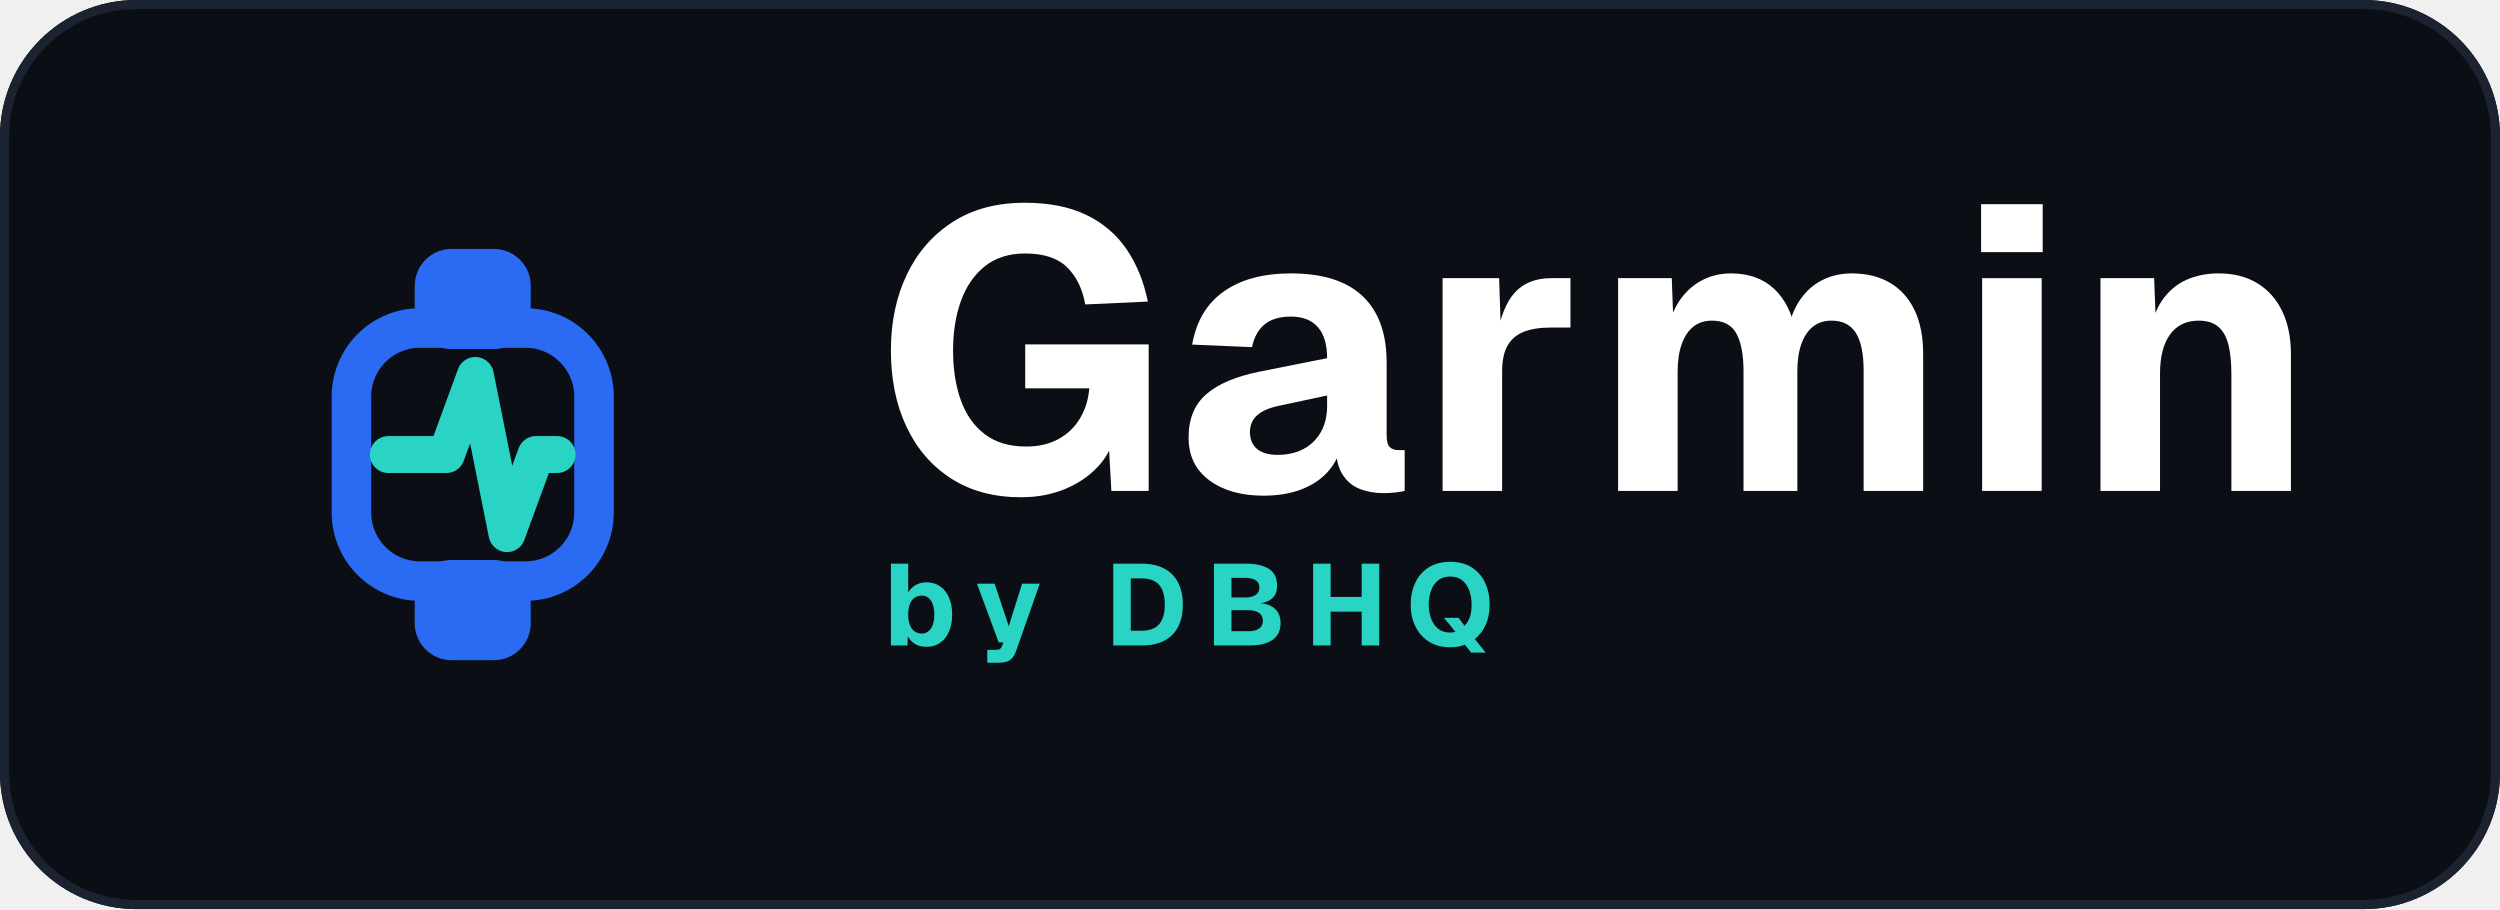
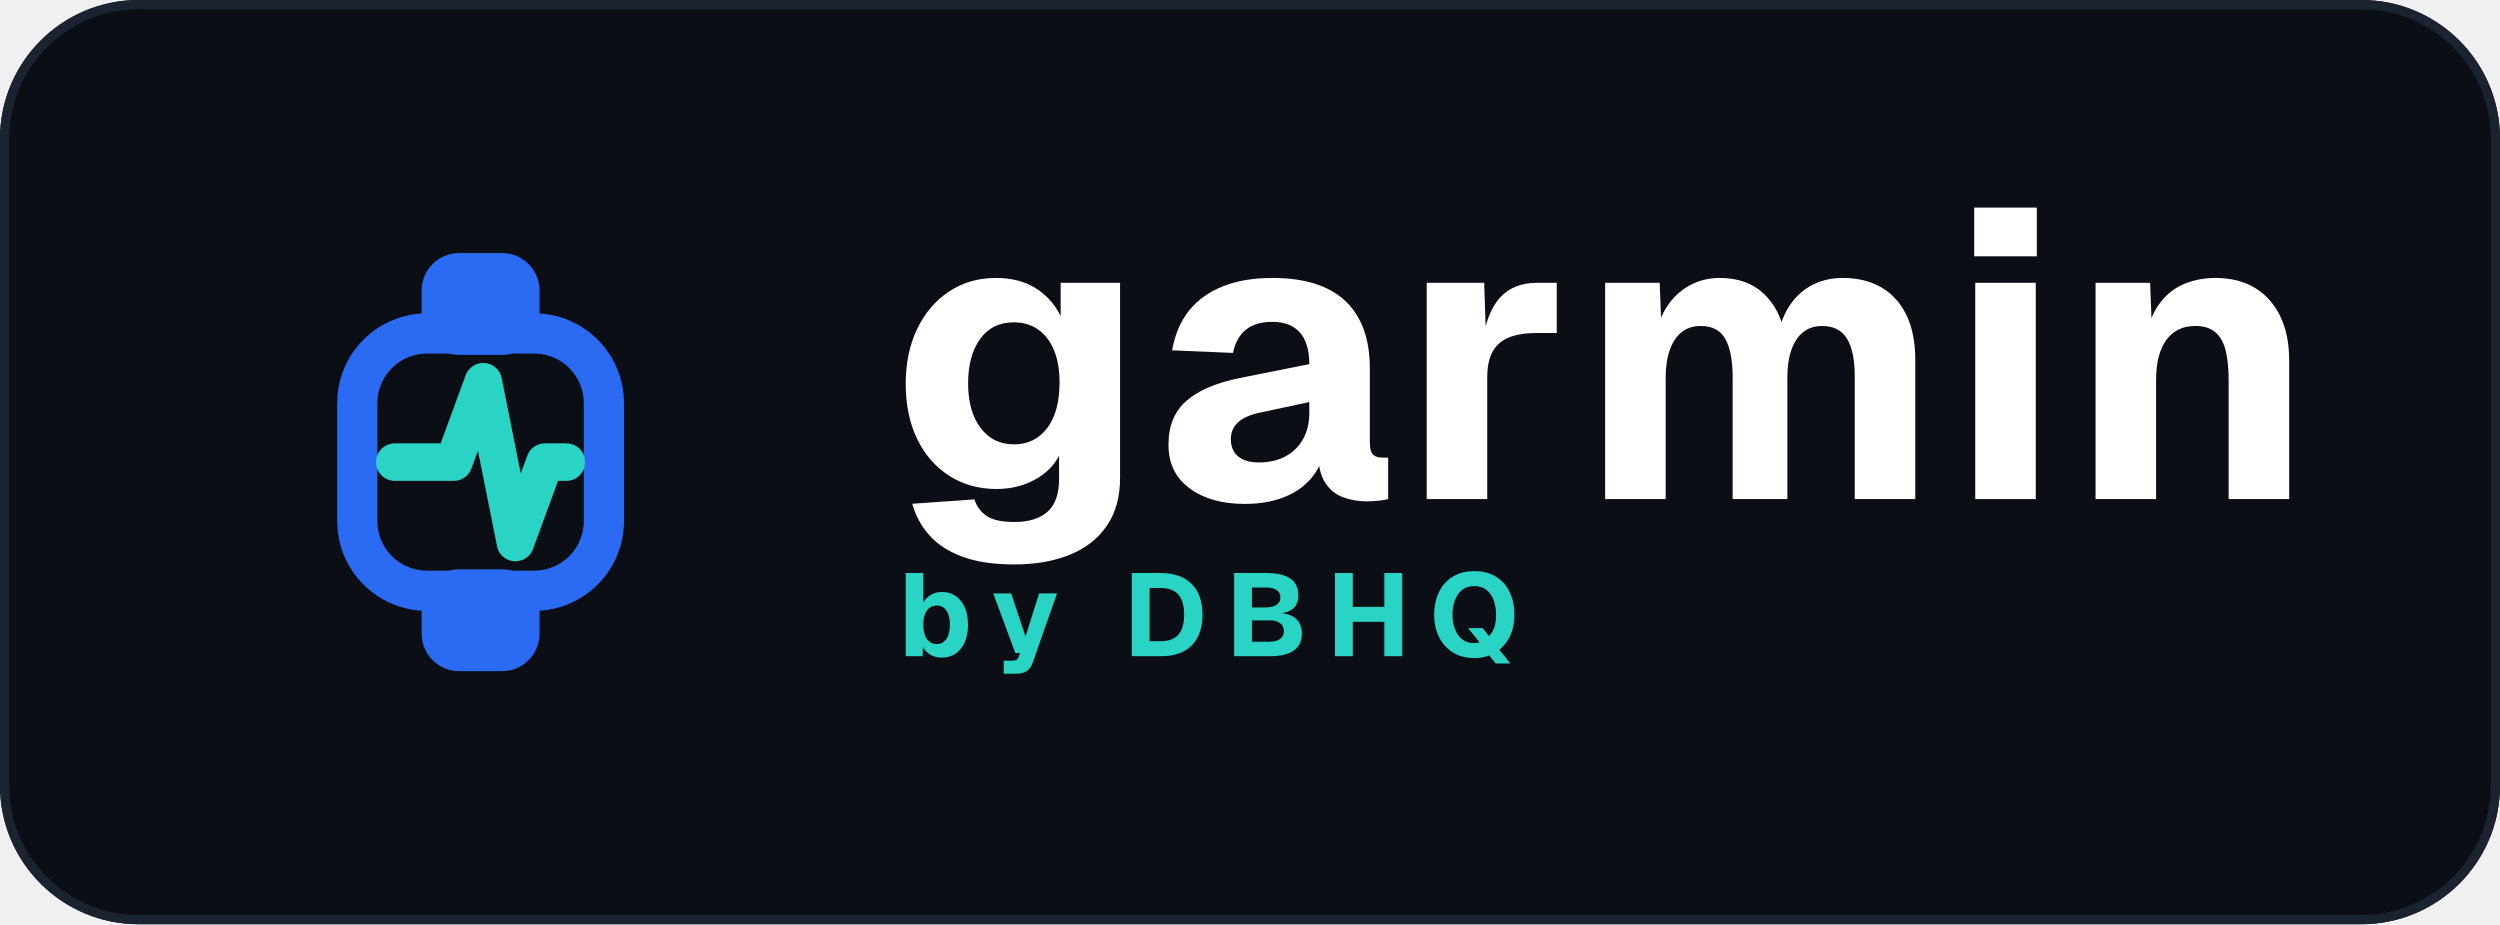
- <svg xmlns="http://www.w3.org/2000/svg" width="550" height="200" viewBox="0 0 550 200">
-   <rect width="550" height="200" rx="30" fill="#0B0E14" />
-   <rect x="1" y="1" width="548" height="198" rx="29" fill="none" stroke="#1B2330" stroke-width="2" />
+ <svg xmlns="http://www.w3.org/2000/svg" width="541" height="200" viewBox="0 0 541 200">
+   <rect width="541" height="200" rx="30" fill="#0B0E14" />
+   <rect x="1" y="1" width="539" height="198" rx="29" fill="none" stroke="#1B2330" stroke-width="2" />
  <g transform="translate(46,42.0) scale(0.58)">
    <rect x="78" y="22" width="44" height="38" rx="14" fill="#2B6BF3" />
    <rect x="78" y="140" width="44" height="38" rx="14" fill="#2B6BF3" />
    <rect x="54" y="52" width="92" height="96" rx="26" fill="none" stroke="#2B6BF3" stroke-width="15" />
    <path d="M68,100 L90,100 L101,70 L113,130 L124,100 L132,100" fill="none" stroke="#2AD4C5" stroke-width="14" stroke-linecap="round" stroke-linejoin="round" />
  </g>
  <g transform="translate(196,108)">
-     <g fill="#FFFFFF" transform="translate(-3.668,0) scale(0.08732,-0.08732)">
+     <g fill="#FFFFFF" transform="translate(-3.214,0) scale(0.08732,-0.08732)">
      <g transform="translate(0.00,0)">
-         <path d="M369.8 -16Q267.4 -16 194 31.1Q120.6 78.2 81.3 161.4Q42 244.6 42 354Q42 461 82.1 545.0Q122.2 629 197.6 677.5Q273 726 378.999 726Q471.199 726 534.499 695.3Q597.799 664.6 635.899 608.6Q673.998 552.6 689.398 477.001L531.601 469.801Q521.001 529.201 485.601 563.701Q450.2 598.202 380.199 598.202Q318.999 598.202 278.698 566.001Q238.398 533.801 218.498 478.801Q198.597 423.8 198.597 354Q198.597 283.2 218.098 228.599Q237.598 173.999 278.398 142.898Q319.199 111.798 382.599 111.798Q430 111.798 464.3 130.699Q498.601 149.599 518.501 182.9Q538.401 216.2 541.801 258.401H380.399V369.2H691.398V0H597.4L589 152L606.999 144Q596.799 96.6 563.099 60.6Q529.399 24.6 479.499 4.3Q429.599 -16 369.8 -16Z" />
+         <path d="M306.199 -162Q229.4 -162 177.7 -143.0Q126 -124 95.6 -89.9Q65.2 -55.8 53 -11.6L206.998 -0.8Q215.398 -27 237.498 -41.901Q259.598 -56.801 306.199 -56.801Q359.6 -56.801 388.2 -31.401Q416.801 -6.001 416.801 49.599V107.401Q397.801 70.2 355.801 47.6Q313.801 25 261.801 25Q196 25 145 57.4Q94 89.8 65.4 148.4Q36.8 207 36.8 285.6Q36.8 362.8 65.2 421.8Q93.6 480.8 144.2 514.4Q194.8 548 260.2 548Q319.2 548 359.8 522Q400.401 496 420.801 453.2V536H567.998V52.799Q567.998 -18.8 534.898 -66.6Q501.798 -114.4 442.898 -138.2Q383.999 -162 306.199 -162ZM304.799 135.599Q356.6 135.599 387.1 175.599Q417.6 215.599 418 286.8Q418.401 334 404.7 367.8Q391 401.601 365.5 419.801Q339.999 438.001 304.799 438.001Q250.998 438.001 221.198 396.801Q191.398 355.6 191.398 286.8Q191.398 217.399 222.198 176.499Q252.998 135.599 304.799 135.599Z" />
      </g>
-       <g transform="translate(755.18,0)">
+       <g transform="translate(651.18,0)">
        <path d="M225.4 -12Q141.6 -12 89.2 26.6Q36.8 65.2 36.8 134.4Q36.8 204.8 81.3 243.5Q125.8 282.2 213.4 300L385.801 334.4Q385.801 386.4 362.4 412.801Q339 439.201 294.599 439.201Q252.199 439.201 228.298 419.501Q204.398 399.801 196.598 362.2L45.8 368.6Q61.4 457.4 125.8 502.7Q190.2 548 294.599 548Q414.598 548 475.198 490.8Q535.798 433.6 535.798 323.6V141.199Q535.798 118.399 543.498 110.599Q551.198 102.799 566.198 102.799H581.198V0Q574.198 -2.2 558.598 -3.9Q542.999 -5.6 527.599 -5.6Q495.799 -5.6 468.199 5Q440.599 15.6 423.999 42.5Q407.4 69.4 407.4 118.4L419.8 108Q410.4 72.2 384.6 45Q358.8 17.8 318.5 2.9Q278.2 -12 225.4 -12ZM260.999 90.799Q298.399 90.799 326.3 105.599Q354.2 120.399 370 148.1Q385.801 175.8 385.801 214.4V240.401L264.198 214.4Q227.598 206.8 209.498 190.5Q191.398 174.2 191.398 148.4Q191.398 120.999 209.198 105.899Q226.998 90.799 260.999 90.799Z" />
      </g>
-       <g transform="translate(1366.35,0)">
+       <g transform="translate(1262.35,0)">
        <path d="M65.601 0V536H207.998L213.198 380.401L201.598 382.801Q214.598 464 247.798 500Q280.998 536 339.398 536H387.798V411.602H338.598Q296.798 411.602 269.698 400.701Q242.598 389.801 229.098 365.801Q215.598 341.801 215.598 301.401V0Z" />
      </g>
-       <g transform="translate(1808.53,0)">
+       <g transform="translate(1704.53,0)">
        <path d="M65.601 0V536H200.798L205.598 406.8L192.398 413.199Q202.598 456 225.098 486Q247.598 516 279.698 532Q311.798 548 349.998 548Q417.198 548 458.598 509.1Q499.999 470.2 511.599 404L493.199 403.2Q502.399 450.4 524.799 482.5Q547.198 514.6 580.299 531.3Q613.399 548 654.399 548Q709.599 548 749.799 524.8Q789.999 501.6 812.099 456.3Q834.198 411 834.198 344.6V0H684.201V303.201Q684.201 366.201 664.901 397.601Q645.6 429.002 603.2 429.002Q575.8 429.002 556.699 414.001Q537.599 399.001 527.399 370.301Q517.198 341.601 517.198 300.801V0H381.601V300.801Q381.601 363.401 363.8 396.201Q346 429.002 301.999 429.002Q274.599 429.002 255.499 414.001Q236.398 399.001 225.998 370.101Q215.598 341.201 215.598 300.801V0Z" />
      </g>
-       <g transform="translate(2725.71,0)">
+       <g transform="translate(2621.71,0)">
        <path d="M65.601 0V536H215.598V0ZM63.001 601.6V722.4H218.198V601.6Z" />
      </g>
-       <g transform="translate(3023.89,0)">
+       <g transform="translate(2919.89,0)">
        <path d="M65.601 0V536H200.798L206.798 378.801L188.398 383.601Q195.999 443.8 220.699 479.7Q245.399 515.6 282.099 531.8Q318.798 548 362.798 548Q420.798 548 461.498 522.8Q502.198 497.6 523.798 452.1Q545.398 406.6 545.398 344.6V0H395.401V294.801Q395.401 337.801 388.101 367.701Q380.801 397.601 362.7 413.302Q344.6 429.002 313 429.002Q266.399 429.002 240.998 394.401Q215.598 359.801 215.598 294.801V0Z" />
      </g>
    </g>
  </g>
  <g transform="translate(196,142)">
    <g fill="#2AD4C5" transform="translate(-1.663,0) scale(0.02535,-0.02535)">
      <g transform="translate(0.00,0)">
        <path d="M373.998 -12Q317.798 -12 276.598 11.9Q235.398 35.8 212.398 78.8L209.398 0H65.601V710H215.598V459.6Q237.398 497.4 278.198 522.7Q318.998 548 373.998 548Q442.198 548 492.298 513.4Q542.398 478.8 569.798 415.9Q597.198 353 597.198 268Q597.198 183 569.798 120.1Q542.398 57.2 492.298 22.6Q442.198 -12 373.998 -12ZM332.399 103.399Q382 103.399 412.3 146.799Q442.601 190.199 442.601 268Q442.601 346.2 412.9 389.401Q383.2 432.601 333.199 432.601Q296.199 432.601 269.599 413.301Q242.998 394.001 229.298 357.201Q215.598 320.4 215.598 268Q215.598 217 229.298 179.999Q242.998 142.999 269.399 123.199Q295.799 103.399 332.399 103.399Z" />
      </g>
      <g transform="translate(791.78,0)">
        <path d="M110.2 -150V-38.202H181.399Q206.999 -38.202 219.299 -30.602Q231.599 -23.001 238.599 -4.001L250.4 26.799H209.4L20.8 536H173.998L296.599 167.197L412.2 536H565.398L359.398 -50.801Q340.798 -104 306.898 -127Q272.998 -150 212.198 -150Z" />
      </g>
      <g transform="translate(1535.56,0)">
        <path d="" />
      </g>
      <g transform="translate(1921.33,0)">
        <path d="M74.001 0V710H318.6Q491.599 710 584.599 617.5Q677.599 525 677.599 354Q677.599 184 586.099 92.0Q494.599 0 324.6 0ZM225.998 127.798H318.6Q422.001 127.798 471.501 183.599Q521.002 239.399 521.002 354.6Q521.002 470.601 471.501 526.401Q422.001 582.202 318.6 582.202H225.998Z" />
      </g>
      <g transform="translate(2795.11,0)">
        <path d="M74.001 0V710H350.399Q482.399 710 552.299 663.7Q622.199 617.4 622.199 517.2Q622.199 473 604.299 440.4Q586.398 407.8 551.798 388.9Q517.198 370 467.998 366.4L467.598 367.6Q557.398 362.2 604.798 316.7Q652.199 271.2 652.199 195.6Q652.199 96.8 582.599 48.4Q512.999 0 384.4 0ZM225.998 123.598H376.6Q431.601 123.598 465.101 146.099Q498.601 168.599 498.601 213.799Q498.601 259 465.401 282.4Q432.201 305.801 376.6 305.801H225.998ZM225.998 416.199H345.6Q402 416.199 435.301 437.9Q468.601 459.6 468.601 501.201Q468.601 545.201 436.201 565.801Q403.801 586.402 345.6 586.402H225.998Z" />
      </g>
      <g transform="translate(3655.89,0)">
        <path d="M74.001 0V710H225.998V373.4L158.599 421.199H562.801L495.402 373.4V710H647.399V0H495.402V340.6L562.801 293.401H158.599L225.998 340.6V0Z" />
      </g>
      <g transform="translate(4534.67,0)">
        <path d="M566.599 -61.8 511.799 7Q488.999 -3.6 456.399 -9.8Q423.799 -16 384.599 -16Q279.599 -16 202.7 31.4Q125.8 78.8 83.9 162.5Q42 246.2 42 354Q42 459.8 81.3 543.8Q120.6 627.8 197.4 676.9Q274.2 726 384.599 726Q495.799 726 572.299 676.9Q648.799 627.8 687.898 543.8Q726.998 459.8 726.998 354Q726.998 255.4 693.498 180.3Q659.998 105.199 598.198 55.199L692.198 -61.8ZM384.599 111.798Q398.2 111.798 409.2 113.398Q420.2 114.998 429.6 118.598L331.4 239.799H456.999L509 170.997Q538.8 199.198 554.601 243.699Q570.401 288.199 570.401 354Q570.401 419.201 550.901 474.601Q531.401 530.001 490.4 564.102Q449.4 598.202 384.599 598.202Q319.799 598.202 278.698 564.102Q237.598 530.001 218.098 474.601Q198.597 419.201 198.597 354Q198.597 289.799 218.398 234.399Q238.198 178.999 279.498 145.398Q320.799 111.798 384.599 111.798Z" />
      </g>
    </g>
  </g>
</svg>
